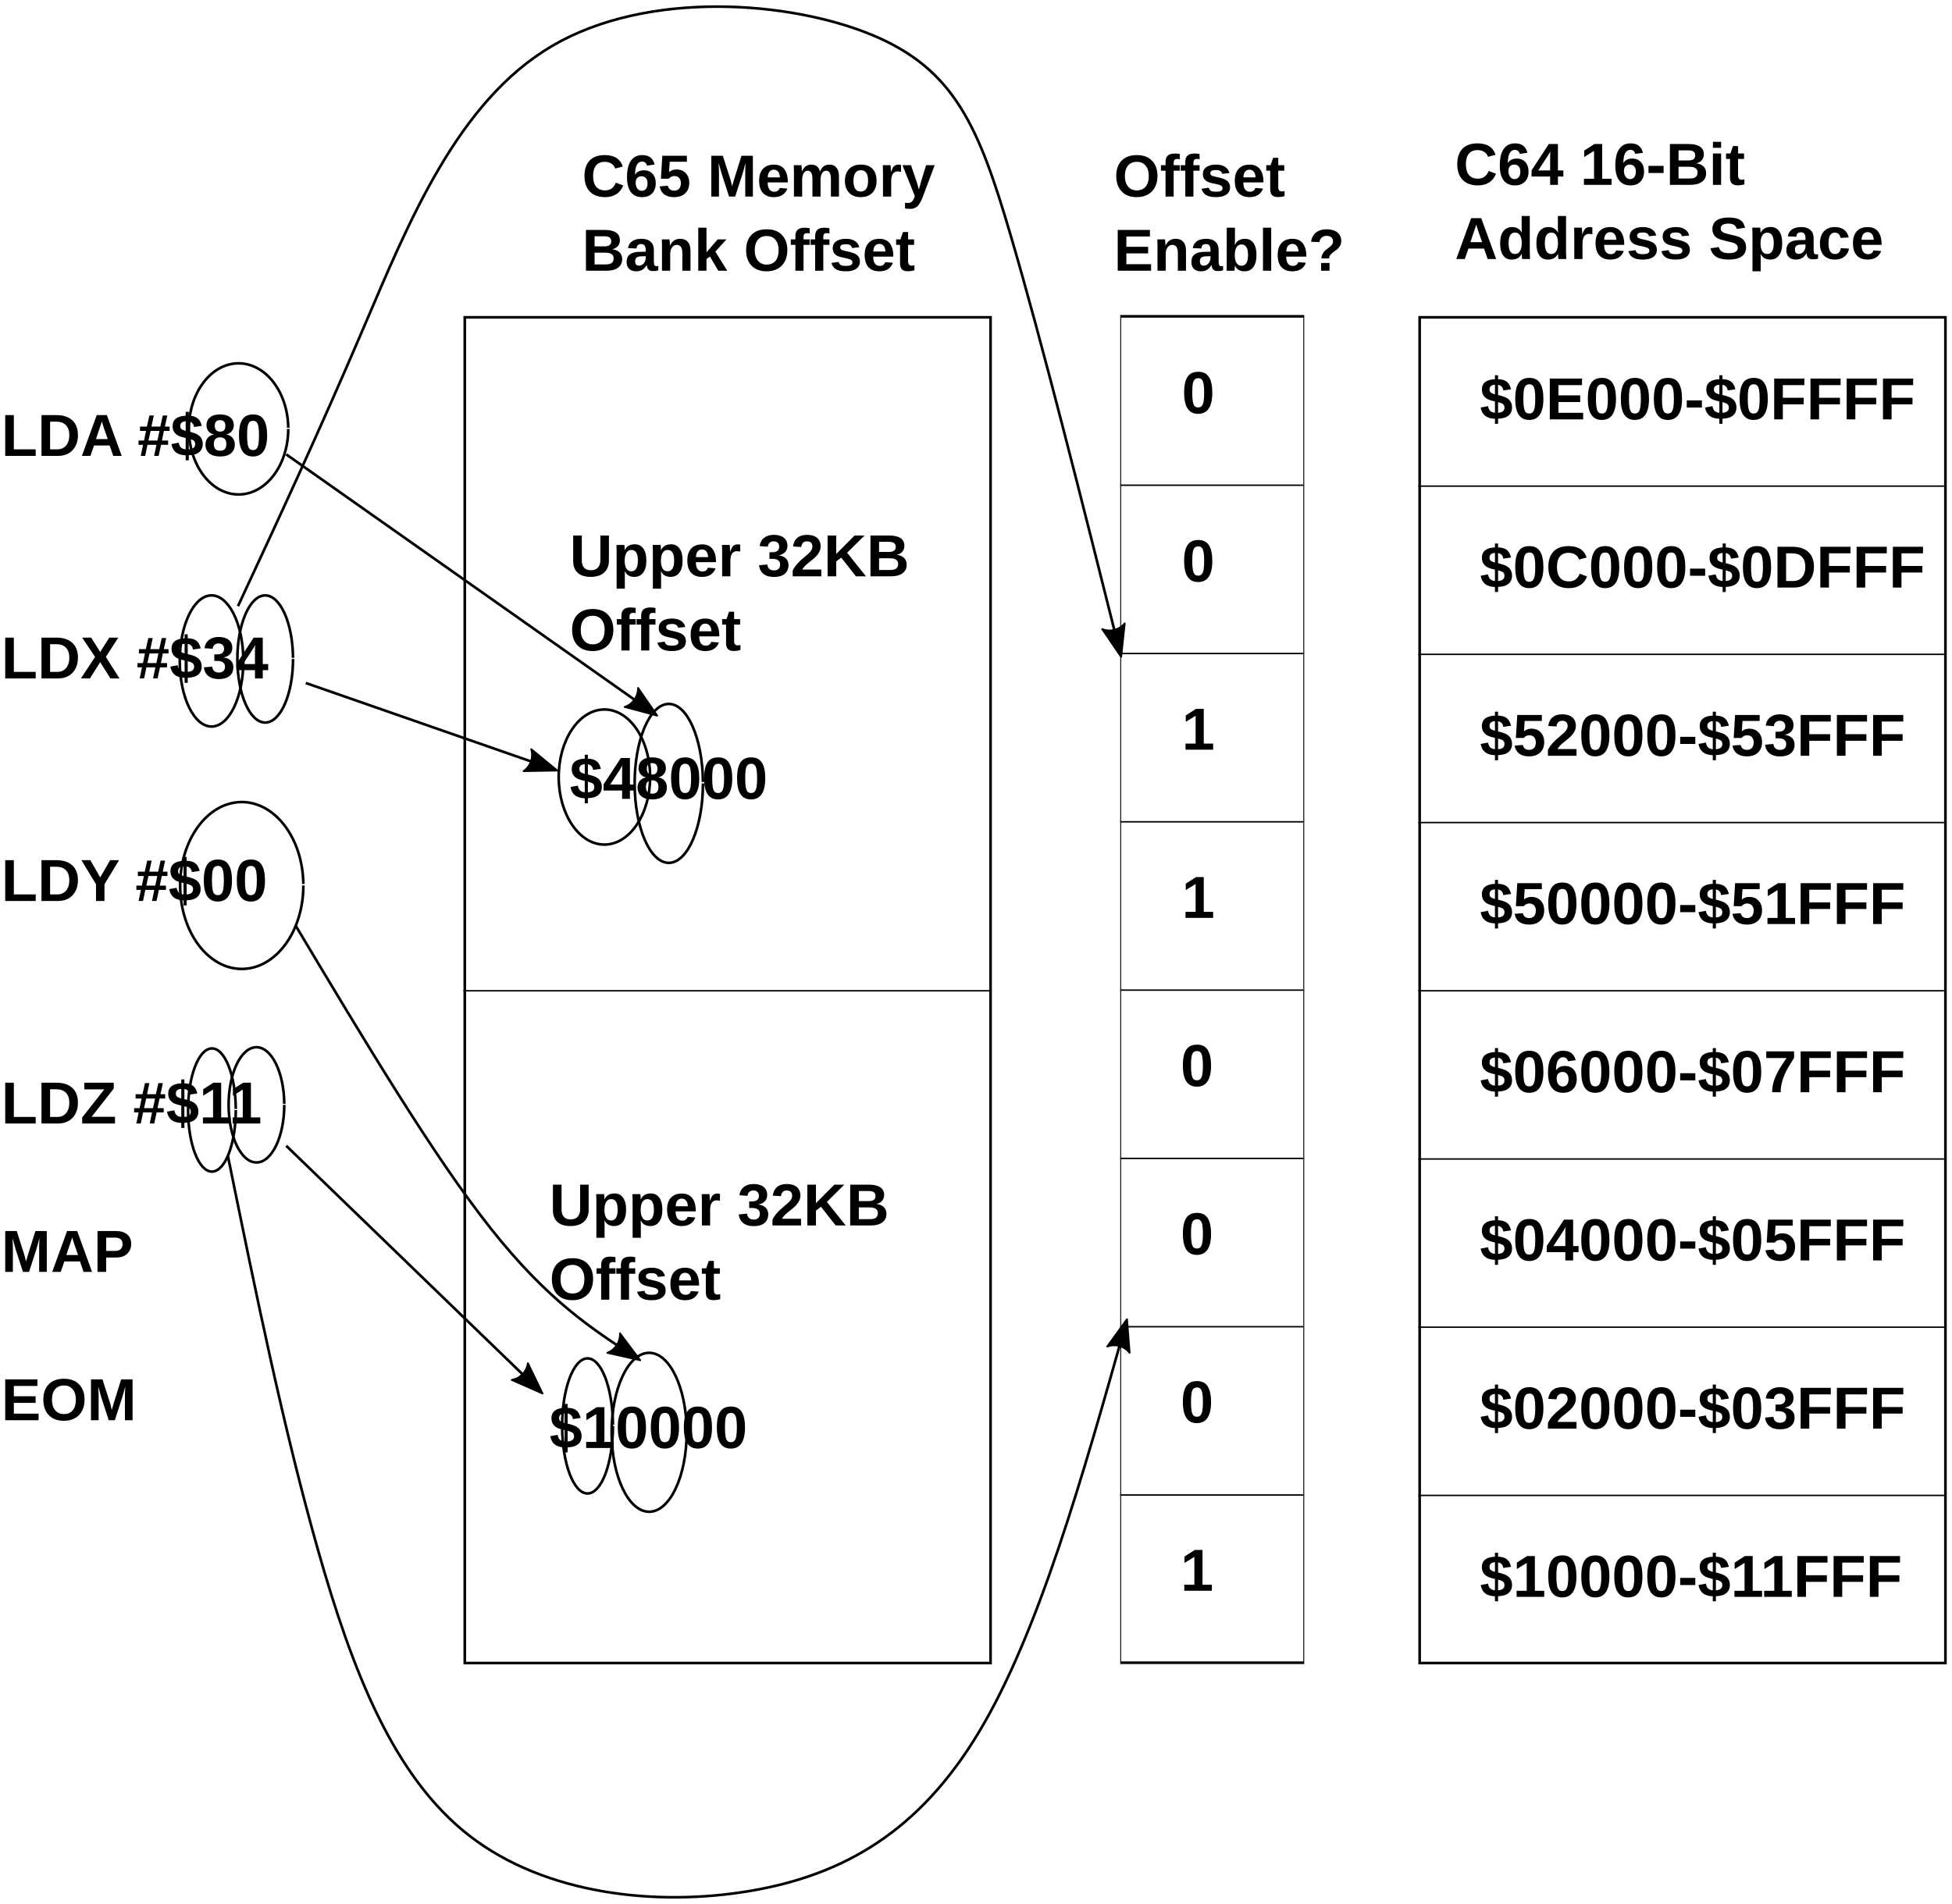
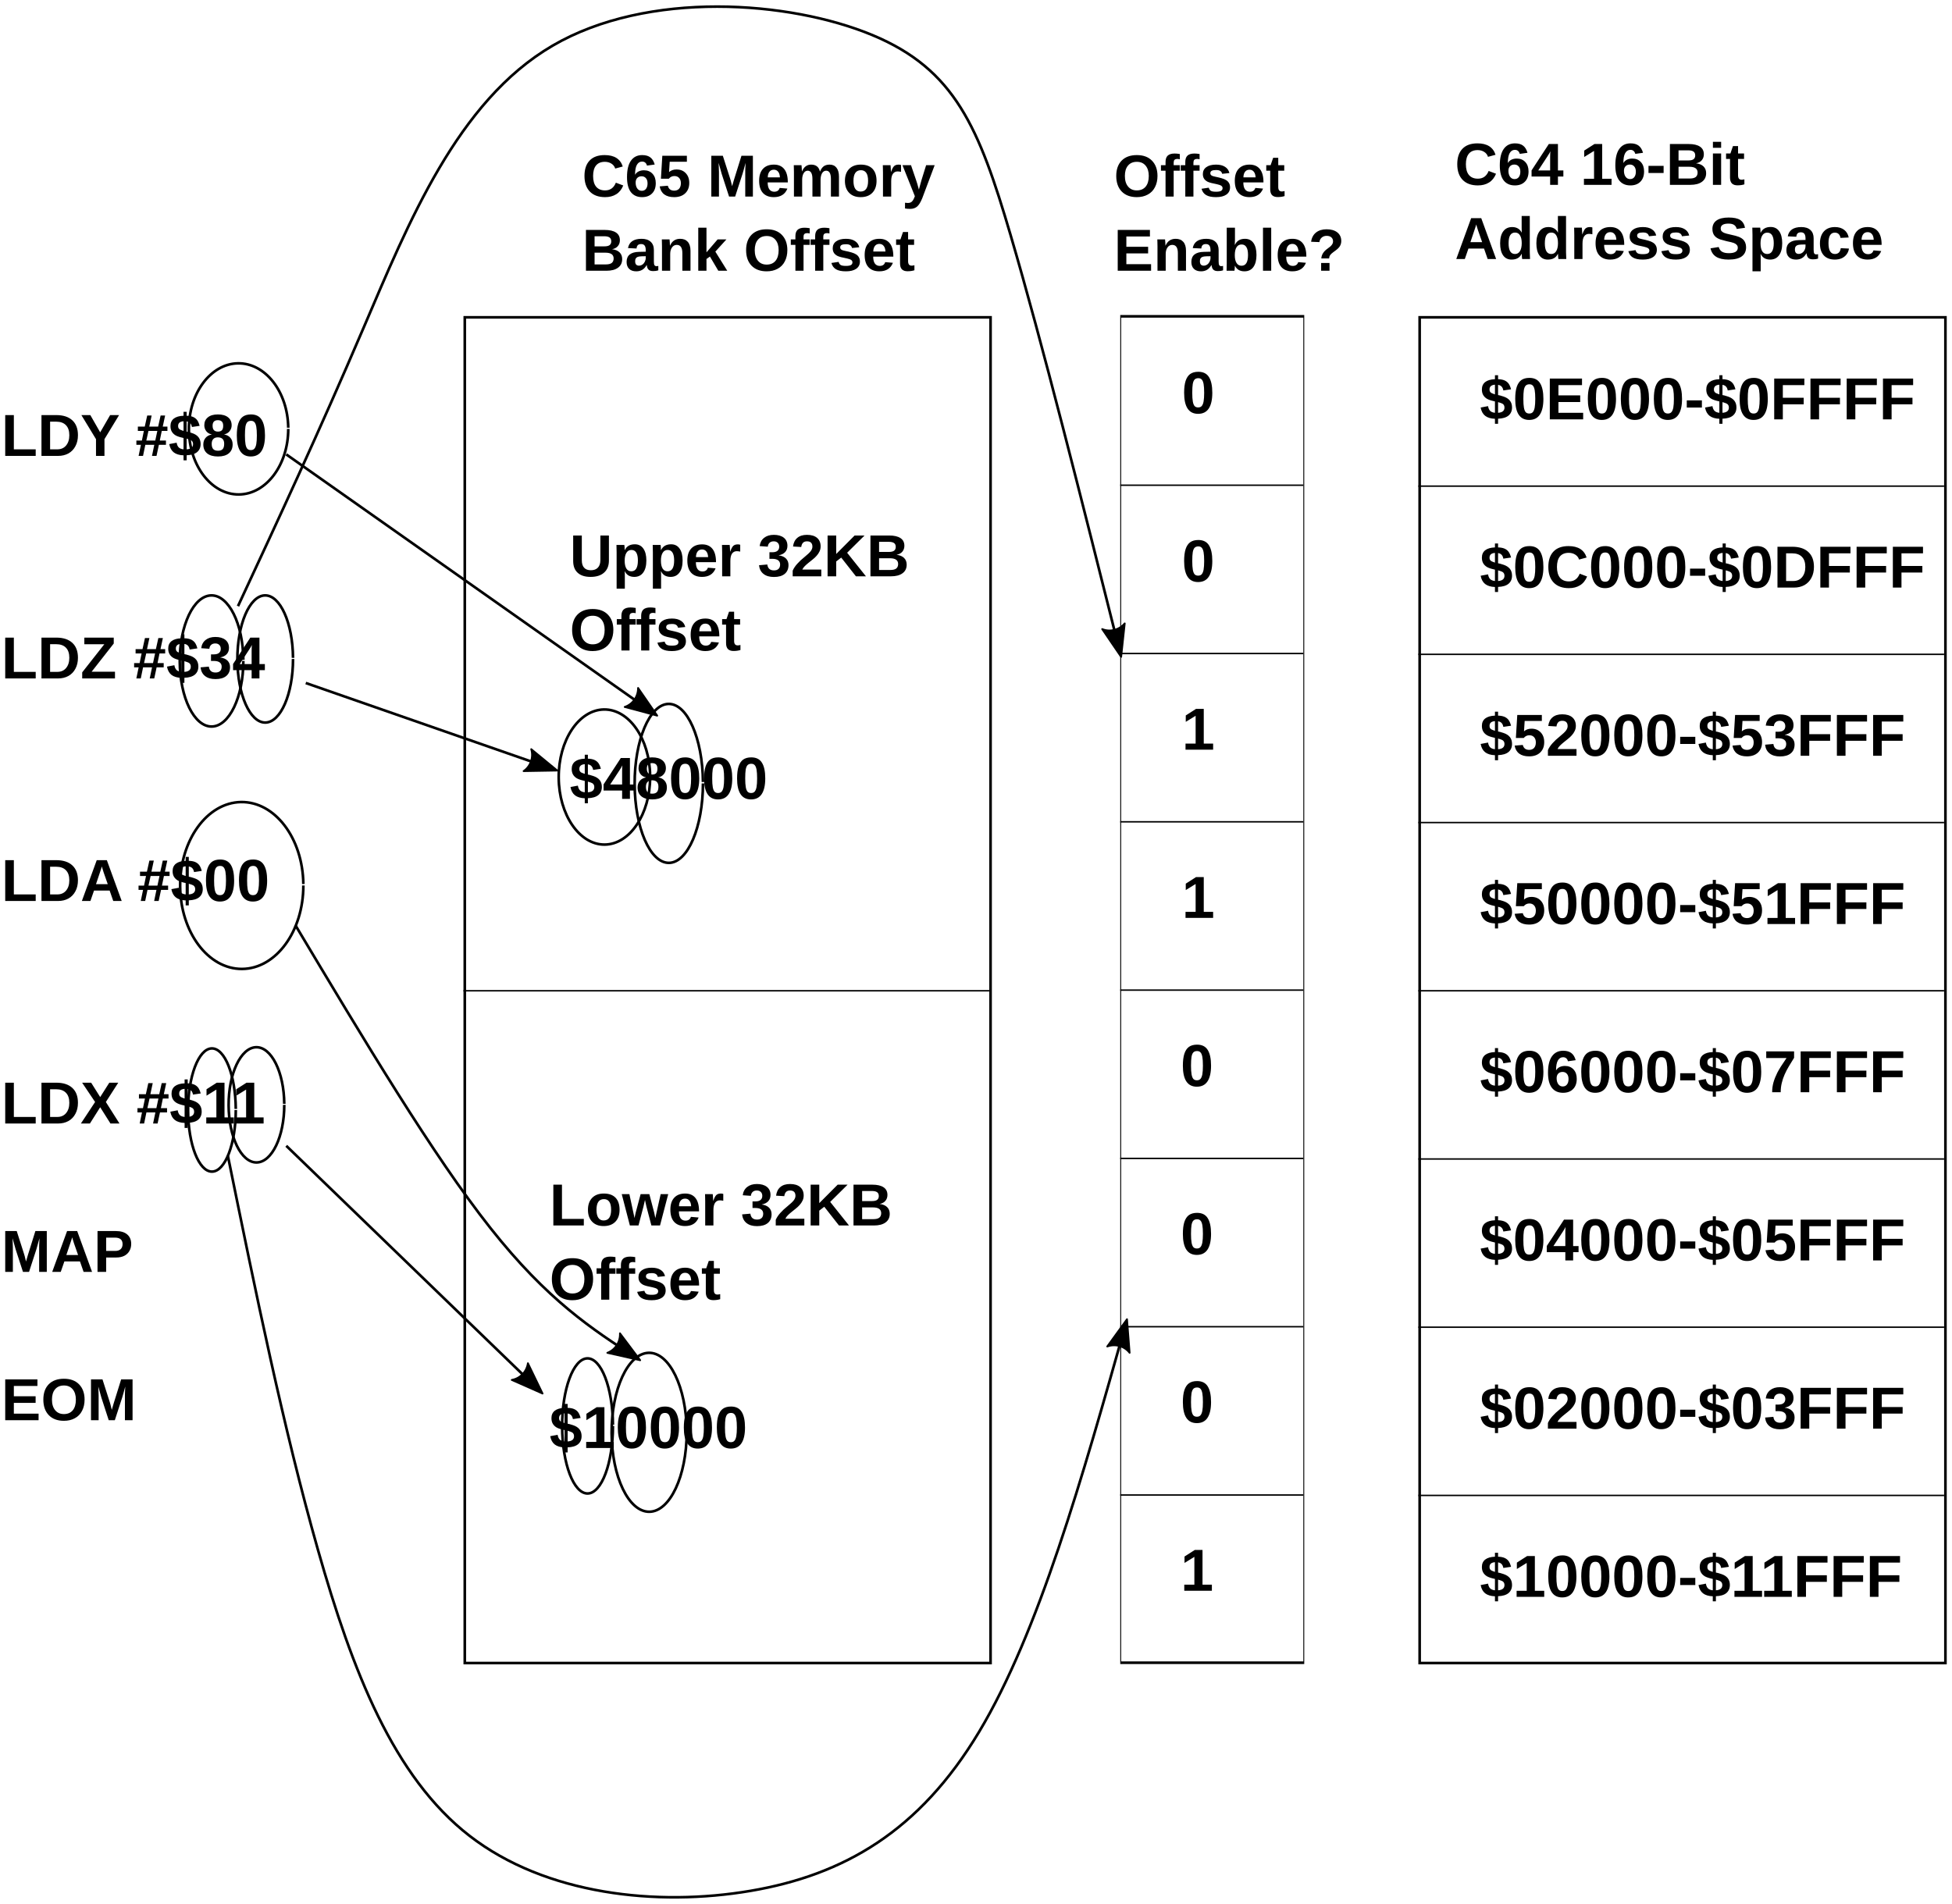
<svg xmlns="http://www.w3.org/2000/svg" width="371.262mm" height="362.178mm" viewBox="0 0 371.262 362.178" version="1.1" id="svg7104">
  <defs id="defs7098">
    <marker orient="auto" refY="0" refX="0" id="marker10898" style="overflow:visible">
      <path id="path10896" style="fill:#000000;fill-opacity:1;fill-rule:evenodd;stroke:#000000;stroke-width:0.625;stroke-linejoin:round;stroke-opacity:1" d="M 8.719,4.034 -2.207,0.016 8.719,-4.002 c -1.745,2.372 -1.735,5.617 -6e-7,8.035 z" transform="matrix(-1.1,0,0,-1.1,-1.1,0)" />
    </marker>
    <marker style="overflow:visible" id="marker10788" refX="0" refY="0" orient="auto">
      <path transform="matrix(-1.1,0,0,-1.1,-1.1,0)" d="M 8.719,4.034 -2.207,0.016 8.719,-4.002 c -1.745,2.372 -1.735,5.617 -6e-7,8.035 z" style="fill:#000000;fill-opacity:1;fill-rule:evenodd;stroke:#000000;stroke-width:0.625;stroke-linejoin:round;stroke-opacity:1" id="path10786" />
    </marker>
    <marker orient="auto" refY="0" refX="0" id="marker10660" style="overflow:visible">
      <path id="path10658" style="fill:#000000;fill-opacity:1;fill-rule:evenodd;stroke:#000000;stroke-width:0.625;stroke-linejoin:round;stroke-opacity:1" d="M 8.719,4.034 -2.207,0.016 8.719,-4.002 c -1.745,2.372 -1.735,5.617 -6e-7,8.035 z" transform="matrix(-1.1,0,0,-1.1,-1.1,0)" />
    </marker>
    <marker style="overflow:visible" id="marker10562" refX="0" refY="0" orient="auto">
      <path transform="matrix(-1.1,0,0,-1.1,-1.1,0)" d="M 8.719,4.034 -2.207,0.016 8.719,-4.002 c -1.745,2.372 -1.735,5.617 -6e-7,8.035 z" style="fill:#000000;fill-opacity:1;fill-rule:evenodd;stroke:#000000;stroke-width:0.625;stroke-linejoin:round;stroke-opacity:1" id="path10560" />
    </marker>
    <marker orient="auto" refY="0" refX="0" id="marker10498" style="overflow:visible">
      <path id="path10496" style="fill:#000000;fill-opacity:1;fill-rule:evenodd;stroke:#000000;stroke-width:0.625;stroke-linejoin:round;stroke-opacity:1" d="M 8.719,4.034 -2.207,0.016 8.719,-4.002 c -1.745,2.372 -1.735,5.617 -6e-7,8.035 z" transform="matrix(-1.1,0,0,-1.1,-1.1,0)" />
    </marker>
    <marker style="overflow:visible" id="marker10404" refX="0" refY="0" orient="auto">
      <path transform="matrix(-1.1,0,0,-1.1,-1.1,0)" d="M 8.719,4.034 -2.207,0.016 8.719,-4.002 c -1.745,2.372 -1.735,5.617 -6e-7,8.035 z" style="fill:#000000;fill-opacity:1;fill-rule:evenodd;stroke:#000000;stroke-width:0.625;stroke-linejoin:round;stroke-opacity:1" id="path10402" />
    </marker>
    <marker orient="auto" refY="0" refX="0" id="Arrow1Lend" style="overflow:visible">
      <path id="path8075" d="M 0,0 5,-5 -12.5,0 5,5 Z" style="fill:#000000;fill-opacity:1;fill-rule:evenodd;stroke:#000000;stroke-width:1pt;stroke-opacity:1" transform="matrix(-0.8,0,0,-0.8,-10,0)" />
    </marker>
  </defs>
  <g id="layer1" transform="translate(-11.8504,19.61552)">
    <text xml:space="preserve" style="font-style:normal;font-variant:normal;font-weight:bold;font-stretch:normal;font-size:11.289px;line-height:125%;font-family:'Liberation Sans';-inkscape-font-specification:'Liberation Sans Bold';letter-spacing:0px;word-spacing:0px;fill:#000000;fill-opacity:1;stroke:none;stroke-width:0.265px;stroke-linecap:butt;stroke-linejoin:miter;stroke-opacity:1" x="12.095" y="67.115" id="text7108">
-       <tspan id="tspan7106" x="12.095" y="67.115" style="stroke-width:0.265px">LDA #$80</tspan>
+       <tspan id="tspan7106" x="12.095" y="67.115" style="stroke-width:0.265px">LDY #$80</tspan>
      <tspan x="12.095" y="81.226" style="stroke-width:0.265px" id="tspan7110" />
      <tspan x="12.095" y="95.337" style="stroke-width:0.265px" id="tspan8044" />
-       <tspan x="12.095" y="109.448" style="stroke-width:0.265px" id="tspan8062">LDX #$34</tspan>
+       <tspan x="12.095" y="109.448" style="stroke-width:0.265px" id="tspan8062">LDZ #$34</tspan>
      <tspan x="12.095" y="123.559" style="stroke-width:0.265px" id="tspan7112" />
      <tspan x="12.095" y="137.67" style="stroke-width:0.265px" id="tspan8046" />
-       <tspan x="12.095" y="151.782" style="stroke-width:0.265px" id="tspan8060">LDY #$00</tspan>
+       <tspan x="12.095" y="151.782" style="stroke-width:0.265px" id="tspan8060">LDA #$00</tspan>
      <tspan x="12.095" y="165.893" style="stroke-width:0.265px" id="tspan7114" />
      <tspan x="12.095" y="180.004" style="stroke-width:0.265px" id="tspan8048" />
-       <tspan x="12.095" y="194.115" style="stroke-width:0.265px" id="tspan8058">LDZ #$11</tspan>
+       <tspan x="12.095" y="194.115" style="stroke-width:0.265px" id="tspan8058">LDX #$11</tspan>
      <tspan x="12.095" y="208.226" style="stroke-width:0.265px" id="tspan7116" />
      <tspan x="12.095" y="222.337" style="stroke-width:0.265px" id="tspan8054">MAP</tspan>
      <tspan x="12.095" y="236.448" style="stroke-width:0.265px" id="tspan7118" />
      <tspan x="12.095" y="250.559" style="stroke-width:0.265px" id="tspan8056">EOM</tspan>
    </text>
    <rect style="opacity:1;fill:none;fill-opacity:1;fill-rule:evenodd;stroke:#000000;stroke-width:0.5;stroke-linejoin:miter;stroke-miterlimit:4;stroke-dasharray:none;stroke-dashoffset:0;stroke-opacity:1;paint-order:normal" id="rect7120" width="100" height="256" x="100.25" y="40.75" />
    <path style="fill:none;fill-rule:evenodd;stroke:#000000;stroke-width:0.277px;stroke-linecap:butt;stroke-linejoin:miter;stroke-opacity:1" d="m 100,168.862 h 100" id="path7665-8" />
    <text xml:space="preserve" style="font-style:normal;font-variant:normal;font-weight:bold;font-stretch:normal;font-size:11.289px;line-height:125%;font-family:'Liberation Sans';-inkscape-font-specification:'Liberation Sans Bold';letter-spacing:0px;word-spacing:0px;fill:#000000;fill-opacity:1;stroke:none;stroke-width:0.265px;stroke-linecap:butt;stroke-linejoin:miter;stroke-opacity:1" x="288.547" y="15.546" id="text7714">
      <tspan id="tspan7712" x="288.547" y="15.546" style="stroke-width:0.265px">C64 16-Bit</tspan>
      <tspan x="288.547" y="29.657" style="stroke-width:0.265px" id="tspan7716">Address Space</tspan>
    </text>
    <g id="g7772" transform="translate(47.625,-0.1916428)">
      <rect y="40.942" x="234.238" height="256" width="100" id="rect7120-7" style="opacity:1;fill:none;fill-opacity:1;fill-rule:evenodd;stroke:#000000;stroke-width:0.5;stroke-linejoin:miter;stroke-miterlimit:4;stroke-dasharray:none;stroke-dashoffset:0;stroke-opacity:1;paint-order:normal" />
      <path id="path7665-6" d="m 233.988,73.053 h 100" style="fill:none;fill-rule:evenodd;stroke:#000000;stroke-width:0.277px;stroke-linecap:butt;stroke-linejoin:miter;stroke-opacity:1" />
      <path id="path7665-2-0" d="m 233.988,265.053 h 100" style="fill:none;fill-rule:evenodd;stroke:#000000;stroke-width:0.277px;stroke-linecap:butt;stroke-linejoin:miter;stroke-opacity:1" />
      <path id="path7665-7-1" d="m 233.988,233.053 h 100" style="fill:none;fill-rule:evenodd;stroke:#000000;stroke-width:0.277px;stroke-linecap:butt;stroke-linejoin:miter;stroke-opacity:1" />
      <path id="path7665-79-0" d="m 233.988,201.053 h 100" style="fill:none;fill-rule:evenodd;stroke:#000000;stroke-width:0.277px;stroke-linecap:butt;stroke-linejoin:miter;stroke-opacity:1" />
      <path id="path7665-8-2" d="m 233.988,169.053 h 100" style="fill:none;fill-rule:evenodd;stroke:#000000;stroke-width:0.277px;stroke-linecap:butt;stroke-linejoin:miter;stroke-opacity:1" />
      <path id="path7665-1-5" d="m 233.988,137.053 h 100" style="fill:none;fill-rule:evenodd;stroke:#000000;stroke-width:0.277px;stroke-linecap:butt;stroke-linejoin:miter;stroke-opacity:1" />
      <path id="path7665-0-1" d="m 233.988,105.053 h 100" style="fill:none;fill-rule:evenodd;stroke:#000000;stroke-width:0.277px;stroke-linecap:butt;stroke-linejoin:miter;stroke-opacity:1" />
    </g>
    <text xml:space="preserve" style="font-style:normal;font-variant:normal;font-weight:bold;font-stretch:normal;font-size:11.289px;line-height:125%;font-family:'Liberation Sans';-inkscape-font-specification:'Liberation Sans Bold';letter-spacing:0px;word-spacing:0px;fill:#000000;fill-opacity:1;stroke:none;stroke-width:0.265px;stroke-linecap:butt;stroke-linejoin:miter;stroke-opacity:1" x="120.196" y="90.02" id="text7784">
      <tspan id="tspan7782" x="120.196" y="90.02" style="stroke-width:0.265px">Upper 32KB</tspan>
      <tspan x="120.196" y="104.131" style="stroke-width:0.265px" id="tspan7786">Offset</tspan>
      <tspan x="120.196" y="118.242" style="stroke-width:0.265px" id="tspan7790" />
      <tspan x="120.196" y="132.354" style="stroke-width:0.265px" id="tspan7792">$48000</tspan>
    </text>
    <text xml:space="preserve" style="font-style:normal;font-variant:normal;font-weight:bold;font-stretch:normal;font-size:11.289px;line-height:125%;font-family:'Liberation Sans';-inkscape-font-specification:'Liberation Sans Bold';letter-spacing:0px;word-spacing:0px;fill:#000000;fill-opacity:1;stroke:none;stroke-width:0.265px;stroke-linecap:butt;stroke-linejoin:miter;stroke-opacity:1" x="116.344" y="213.512" id="text7784-9">
-       <tspan id="tspan7782-7" x="116.344" y="213.512" style="stroke-width:0.265px">Upper 32KB</tspan>
+       <tspan id="tspan7782-7" x="116.344" y="213.512" style="stroke-width:0.265px">Lower 32KB</tspan>
      <tspan x="116.344" y="227.623" style="stroke-width:0.265px" id="tspan7786-1">Offset</tspan>
      <tspan x="116.344" y="241.734" style="stroke-width:0.265px" id="tspan7790-3" />
      <tspan x="116.344" y="255.845" style="stroke-width:0.265px" id="tspan7792-1">$10000</tspan>
    </text>
    <g id="g7772-2" transform="matrix(0.3481988,0,0,1.0005,143.4426,-0.4016661)">
      <rect y="40.942" x="234.238" height="256" width="100" id="rect7120-7-0" style="opacity:1;fill:none;fill-opacity:1;fill-rule:evenodd;stroke:#000000;stroke-width:0.5;stroke-linejoin:miter;stroke-miterlimit:4;stroke-dasharray:none;stroke-dashoffset:0;stroke-opacity:1;paint-order:normal" />
      <path id="path7665-6-6" d="m 233.988,73.053 h 100" style="fill:none;fill-rule:evenodd;stroke:#000000;stroke-width:0.277px;stroke-linecap:butt;stroke-linejoin:miter;stroke-opacity:1" />
      <path id="path7665-2-0-8" d="m 233.988,265.053 h 100" style="fill:none;fill-rule:evenodd;stroke:#000000;stroke-width:0.277px;stroke-linecap:butt;stroke-linejoin:miter;stroke-opacity:1" />
      <path id="path7665-7-1-7" d="m 233.988,233.053 h 100" style="fill:none;fill-rule:evenodd;stroke:#000000;stroke-width:0.277px;stroke-linecap:butt;stroke-linejoin:miter;stroke-opacity:1" />
      <path id="path7665-79-0-4" d="m 233.988,201.053 h 100" style="fill:none;fill-rule:evenodd;stroke:#000000;stroke-width:0.277px;stroke-linecap:butt;stroke-linejoin:miter;stroke-opacity:1" />
      <path id="path7665-8-2-9" d="m 233.988,169.053 h 100" style="fill:none;fill-rule:evenodd;stroke:#000000;stroke-width:0.277px;stroke-linecap:butt;stroke-linejoin:miter;stroke-opacity:1" />
      <path id="path7665-1-5-2" d="m 233.988,137.053 h 100" style="fill:none;fill-rule:evenodd;stroke:#000000;stroke-width:0.277px;stroke-linecap:butt;stroke-linejoin:miter;stroke-opacity:1" />
      <path id="path7665-0-1-4" d="m 233.988,105.053 h 100" style="fill:none;fill-rule:evenodd;stroke:#000000;stroke-width:0.277px;stroke-linecap:butt;stroke-linejoin:miter;stroke-opacity:1" />
    </g>
    <text xml:space="preserve" style="font-style:normal;font-variant:normal;font-weight:bold;font-stretch:normal;font-size:11.289px;line-height:125%;font-family:'Liberation Sans';-inkscape-font-specification:'Liberation Sans Bold';letter-spacing:0px;word-spacing:0px;fill:#000000;fill-opacity:1;stroke:none;stroke-width:0.265px;stroke-linecap:butt;stroke-linejoin:miter;stroke-opacity:1" x="223.686" y="17.779" id="text7864">
      <tspan x="223.686" y="17.779" style="stroke-width:0.265px" id="tspan7866">Offset</tspan>
      <tspan x="223.686" y="31.89" style="stroke-width:0.265px" id="tspan7917">Enable?</tspan>
    </text>
    <text xml:space="preserve" style="font-style:normal;font-variant:normal;font-weight:bold;font-stretch:normal;font-size:11.289px;line-height:125%;font-family:'Liberation Sans';-inkscape-font-specification:'Liberation Sans Bold';letter-spacing:0px;word-spacing:0px;fill:#000000;fill-opacity:1;stroke:none;stroke-width:0.265px;stroke-linecap:butt;stroke-linejoin:miter;stroke-opacity:1" x="122.548" y="17.779" id="text7864-4">
      <tspan x="122.548" y="17.779" style="stroke-width:0.265px" id="tspan7866-9">C65 Memory</tspan>
      <tspan x="122.548" y="31.89" style="stroke-width:0.265px" id="tspan7913">Bank Offset</tspan>
    </text>
    <text xml:space="preserve" style="font-style:normal;font-variant:normal;font-weight:bold;font-stretch:normal;font-size:11.289px;line-height:125%;font-family:'Liberation Sans';-inkscape-font-specification:'Liberation Sans Bold';letter-spacing:0px;word-spacing:0px;fill:#000000;fill-opacity:1;stroke:none;stroke-width:0.265px;stroke-linecap:butt;stroke-linejoin:miter;stroke-opacity:1" x="236.613" y="59" id="text7921">
      <tspan id="tspan7919" x="236.613" y="59" style="stroke-width:0.265px">0</tspan>
    </text>
    <text xml:space="preserve" style="font-style:normal;font-variant:normal;font-weight:bold;font-stretch:normal;font-size:11.289px;line-height:125%;font-family:'Liberation Sans';-inkscape-font-specification:'Liberation Sans Bold';letter-spacing:0px;word-spacing:0px;fill:#000000;fill-opacity:1;stroke:none;stroke-width:0.265px;stroke-linecap:butt;stroke-linejoin:miter;stroke-opacity:1" x="236.613" y="91" id="text7925">
      <tspan id="tspan7923" x="236.613" y="91" style="stroke-width:0.265px">0</tspan>
    </text>
    <text xml:space="preserve" style="font-style:normal;font-variant:normal;font-weight:bold;font-stretch:normal;font-size:11.289px;line-height:125%;font-family:'Liberation Sans';-inkscape-font-specification:'Liberation Sans Bold';letter-spacing:0px;word-spacing:0px;fill:#000000;fill-opacity:1;stroke:none;stroke-width:0.265px;stroke-linecap:butt;stroke-linejoin:miter;stroke-opacity:1" x="236.613" y="123" id="text7929">
      <tspan id="tspan7927" x="236.613" y="123" style="stroke-width:0.265px">1</tspan>
    </text>
    <text xml:space="preserve" style="font-style:normal;font-variant:normal;font-weight:bold;font-stretch:normal;font-size:11.289px;line-height:125%;font-family:'Liberation Sans';-inkscape-font-specification:'Liberation Sans Bold';letter-spacing:0px;word-spacing:0px;fill:#000000;fill-opacity:1;stroke:none;stroke-width:0.265px;stroke-linecap:butt;stroke-linejoin:miter;stroke-opacity:1" x="236.613" y="155" id="text7933">
      <tspan id="tspan7931" x="236.613" y="155" style="stroke-width:0.265px">1</tspan>
    </text>
    <text xml:space="preserve" style="font-style:normal;font-variant:normal;font-weight:bold;font-stretch:normal;font-size:11.289px;line-height:125%;font-family:'Liberation Sans';-inkscape-font-specification:'Liberation Sans Bold';letter-spacing:0px;word-spacing:0px;fill:#000000;fill-opacity:1;stroke:none;stroke-width:0.265px;stroke-linecap:butt;stroke-linejoin:miter;stroke-opacity:1" x="236.376" y="187" id="text7937">
      <tspan id="tspan7935" x="236.376" y="187" style="stroke-width:0.265px">0</tspan>
    </text>
    <text xml:space="preserve" style="font-style:normal;font-variant:normal;font-weight:bold;font-stretch:normal;font-size:11.289px;line-height:125%;font-family:'Liberation Sans';-inkscape-font-specification:'Liberation Sans Bold';letter-spacing:0px;word-spacing:0px;fill:#000000;fill-opacity:1;stroke:none;stroke-width:0.265px;stroke-linecap:butt;stroke-linejoin:miter;stroke-opacity:1" x="236.376" y="219" id="text7941">
      <tspan id="tspan7939" x="236.376" y="219" style="stroke-width:0.265px">0</tspan>
    </text>
    <text xml:space="preserve" style="font-style:normal;font-variant:normal;font-weight:bold;font-stretch:normal;font-size:11.289px;line-height:125%;font-family:'Liberation Sans';-inkscape-font-specification:'Liberation Sans Bold';letter-spacing:0px;word-spacing:0px;fill:#000000;fill-opacity:1;stroke:none;stroke-width:0.265px;stroke-linecap:butt;stroke-linejoin:miter;stroke-opacity:1" x="236.376" y="251" id="text7945">
      <tspan id="tspan7943" x="236.376" y="251" style="stroke-width:0.265px">0</tspan>
    </text>
    <text xml:space="preserve" style="font-style:normal;font-variant:normal;font-weight:bold;font-stretch:normal;font-size:11.289px;line-height:125%;font-family:'Liberation Sans';-inkscape-font-specification:'Liberation Sans Bold';letter-spacing:0px;word-spacing:0px;fill:#000000;fill-opacity:1;stroke:none;stroke-width:0.265px;stroke-linecap:butt;stroke-linejoin:miter;stroke-opacity:1" x="236.376" y="283" id="text7949">
      <tspan id="tspan7947" x="236.376" y="283" style="stroke-width:0.265px">1</tspan>
    </text>
    <text xml:space="preserve" style="font-style:normal;font-variant:normal;font-weight:bold;font-stretch:normal;font-size:11.289px;line-height:125%;font-family:'Liberation Sans';-inkscape-font-specification:'Liberation Sans Bold';letter-spacing:0px;word-spacing:0px;fill:#000000;fill-opacity:1;stroke:none;stroke-width:0.265px;stroke-linecap:butt;stroke-linejoin:miter;stroke-opacity:1" x="244.035" y="61.899" id="text7953">
      <tspan id="tspan7951" x="244.035" y="72.067" style="stroke-width:0.265px" />
    </text>
    <text xml:space="preserve" style="font-style:normal;font-variant:normal;font-weight:bold;font-stretch:normal;font-size:11.289px;line-height:125%;font-family:'Liberation Sans';-inkscape-font-specification:'Liberation Sans Bold';letter-spacing:0px;word-spacing:0px;fill:#000000;fill-opacity:1;stroke:none;stroke-width:0.265px;stroke-linecap:butt;stroke-linejoin:miter;stroke-opacity:1" x="244.106" y="95.161" id="text7957">
      <tspan id="tspan7955" x="244.106" y="105.329" style="stroke-width:0.265px" />
    </text>
    <text xml:space="preserve" style="font-style:normal;font-variant:normal;font-weight:bold;font-stretch:normal;font-size:11.289px;line-height:125%;font-family:'Liberation Sans';-inkscape-font-specification:'Liberation Sans Bold';letter-spacing:0px;word-spacing:0px;fill:#000000;fill-opacity:1;stroke:none;stroke-width:0.265px;stroke-linecap:butt;stroke-linejoin:miter;stroke-opacity:1" x="244.173" y="127.667" id="text7961">
      <tspan id="tspan7959" x="244.173" y="137.835" style="stroke-width:0.265px" />
    </text>
    <text xml:space="preserve" style="font-style:normal;font-variant:normal;font-weight:bold;font-stretch:normal;font-size:11.289px;line-height:125%;font-family:'Liberation Sans';-inkscape-font-specification:'Liberation Sans Bold';letter-spacing:0px;word-spacing:0px;fill:#000000;fill-opacity:1;stroke:none;stroke-width:0.265px;stroke-linecap:butt;stroke-linejoin:miter;stroke-opacity:1" x="244.349" y="160.173" id="text7965">
      <tspan id="tspan7963" x="244.349" y="170.341" style="stroke-width:0.265px" />
    </text>
    <text xml:space="preserve" style="font-style:normal;font-variant:normal;font-weight:bold;font-stretch:normal;font-size:11.289px;line-height:125%;font-family:'Liberation Sans';-inkscape-font-specification:'Liberation Sans Bold';letter-spacing:0px;word-spacing:0px;fill:#000000;fill-opacity:1;stroke:none;stroke-width:0.265px;stroke-linecap:butt;stroke-linejoin:miter;stroke-opacity:1" x="244.035" y="188.899" id="text7969">
      <tspan id="tspan7967" x="244.035" y="199.067" style="stroke-width:0.265px" />
    </text>
    <text xml:space="preserve" style="font-style:normal;font-variant:normal;font-weight:bold;font-stretch:normal;font-size:11.289px;line-height:125%;font-family:'Liberation Sans';-inkscape-font-specification:'Liberation Sans Bold';letter-spacing:0px;word-spacing:0px;fill:#000000;fill-opacity:1;stroke:none;stroke-width:0.265px;stroke-linecap:butt;stroke-linejoin:miter;stroke-opacity:1" x="244.106" y="221.405" id="text7973">
      <tspan id="tspan7971" x="244.106" y="231.573" style="stroke-width:0.265px" />
    </text>
    <text xml:space="preserve" style="font-style:normal;font-variant:normal;font-weight:bold;font-stretch:normal;font-size:11.289px;line-height:125%;font-family:'Liberation Sans';-inkscape-font-specification:'Liberation Sans Bold';letter-spacing:0px;word-spacing:0px;fill:#000000;fill-opacity:1;stroke:none;stroke-width:0.265px;stroke-linecap:butt;stroke-linejoin:miter;stroke-opacity:1" x="244.173" y="253.911" id="text7977">
      <tspan id="tspan7975" x="244.173" y="264.079" style="stroke-width:0.265px" />
    </text>
    <text xml:space="preserve" style="font-style:normal;font-variant:normal;font-weight:bold;font-stretch:normal;font-size:11.289px;line-height:125%;font-family:'Liberation Sans';-inkscape-font-specification:'Liberation Sans Bold';letter-spacing:0px;word-spacing:0px;fill:#000000;fill-opacity:1;stroke:none;stroke-width:0.265px;stroke-linecap:butt;stroke-linejoin:miter;stroke-opacity:1" x="244.349" y="285.661" id="text7981">
      <tspan id="tspan7979" x="244.349" y="295.829" style="stroke-width:0.265px" />
    </text>
    <text xml:space="preserve" style="font-style:normal;font-variant:normal;font-weight:bold;font-stretch:normal;font-size:11.289px;line-height:125%;font-family:'Liberation Sans';-inkscape-font-specification:'Liberation Sans Bold';letter-spacing:0px;word-spacing:0px;fill:#000000;fill-opacity:1;stroke:none;stroke-width:0.265px;stroke-linecap:butt;stroke-linejoin:miter;stroke-opacity:1" x="293.31" y="284.162" id="text8004">
      <tspan id="tspan8002" x="293.31" y="284.162" style="stroke-width:0.265px">$10000-$11FFF</tspan>
    </text>
    <text xml:space="preserve" style="font-style:normal;font-variant:normal;font-weight:bold;font-stretch:normal;font-size:11.289px;line-height:125%;font-family:'Liberation Sans';-inkscape-font-specification:'Liberation Sans Bold';letter-spacing:0px;word-spacing:0px;fill:#000000;fill-opacity:1;stroke:none;stroke-width:0.265px;stroke-linecap:butt;stroke-linejoin:miter;stroke-opacity:1" x="293.31" y="252.162" id="text8008">
      <tspan id="tspan8006" x="293.31" y="252.162" style="stroke-width:0.265px">$02000-$03FFF</tspan>
    </text>
    <text xml:space="preserve" style="font-style:normal;font-variant:normal;font-weight:bold;font-stretch:normal;font-size:11.289px;line-height:125%;font-family:'Liberation Sans';-inkscape-font-specification:'Liberation Sans Bold';letter-spacing:0px;word-spacing:0px;fill:#000000;fill-opacity:1;stroke:none;stroke-width:0.265px;stroke-linecap:butt;stroke-linejoin:miter;stroke-opacity:1" x="281.613" y="232.862" id="text8012">
      <tspan id="tspan8010" x="281.613" y="243.03" style="stroke-width:0.265px" />
    </text>
    <text xml:space="preserve" style="font-style:normal;font-variant:normal;font-weight:bold;font-stretch:normal;font-size:11.289px;line-height:125%;font-family:'Liberation Sans';-inkscape-font-specification:'Liberation Sans Bold';letter-spacing:0px;word-spacing:0px;fill:#000000;fill-opacity:1;stroke:none;stroke-width:0.265px;stroke-linecap:butt;stroke-linejoin:miter;stroke-opacity:1" x="293.31" y="220.162" id="text8016">
      <tspan id="tspan8014" x="293.31" y="220.162" style="stroke-width:0.265px">$04000-$05FFF</tspan>
    </text>
    <text xml:space="preserve" style="font-style:normal;font-variant:normal;font-weight:bold;font-stretch:normal;font-size:11.289px;line-height:125%;font-family:'Liberation Sans';-inkscape-font-specification:'Liberation Sans Bold';letter-spacing:0px;word-spacing:0px;fill:#000000;fill-opacity:1;stroke:none;stroke-width:0.265px;stroke-linecap:butt;stroke-linejoin:miter;stroke-opacity:1" x="293.31" y="188.162" id="text8020">
      <tspan id="tspan8018" x="293.31" y="188.162" style="stroke-width:0.265px">$06000-$07FFF</tspan>
    </text>
    <text xml:space="preserve" style="font-style:normal;font-variant:normal;font-weight:bold;font-stretch:normal;font-size:11.289px;line-height:125%;font-family:'Liberation Sans';-inkscape-font-specification:'Liberation Sans Bold';letter-spacing:0px;word-spacing:0px;fill:#000000;fill-opacity:1;stroke:none;stroke-width:0.265px;stroke-linecap:butt;stroke-linejoin:miter;stroke-opacity:1" x="293.31" y="156.162" id="text8024">
      <tspan id="tspan8022" x="293.31" y="156.162" style="stroke-width:0.265px">$50000-$51FFF</tspan>
    </text>
    <text xml:space="preserve" style="font-style:normal;font-variant:normal;font-weight:bold;font-stretch:normal;font-size:11.289px;line-height:125%;font-family:'Liberation Sans';-inkscape-font-specification:'Liberation Sans Bold';letter-spacing:0px;word-spacing:0px;fill:#000000;fill-opacity:1;stroke:none;stroke-width:0.265px;stroke-linecap:butt;stroke-linejoin:miter;stroke-opacity:1" x="293.31" y="124.162" id="text8028">
      <tspan id="tspan8026" x="293.31" y="124.162" style="stroke-width:0.265px">$52000-$53FFF</tspan>
      <tspan x="293.31" y="138.273" style="stroke-width:0.265px" id="tspan8030" />
    </text>
    <text xml:space="preserve" style="font-style:normal;font-variant:normal;font-weight:bold;font-stretch:normal;font-size:11.289px;line-height:125%;font-family:'Liberation Sans';-inkscape-font-specification:'Liberation Sans Bold';letter-spacing:0px;word-spacing:0px;fill:#000000;fill-opacity:1;stroke:none;stroke-width:0.265px;stroke-linecap:butt;stroke-linejoin:miter;stroke-opacity:1" x="297.089" y="91.381" id="text8034">
      <tspan id="tspan8032" x="297.089" y="101.549" style="stroke-width:0.265px" />
    </text>
    <text xml:space="preserve" style="font-style:normal;font-variant:normal;font-weight:bold;font-stretch:normal;font-size:11.289px;line-height:125%;font-family:'Liberation Sans';-inkscape-font-specification:'Liberation Sans Bold';letter-spacing:0px;word-spacing:0px;fill:#000000;fill-opacity:1;stroke:none;stroke-width:0.265px;stroke-linecap:butt;stroke-linejoin:miter;stroke-opacity:1" x="293.31" y="92.162" id="text8038">
      <tspan id="tspan8036" x="293.31" y="92.162" style="stroke-width:0.265px">$0C000-$0DFFF</tspan>
    </text>
    <text xml:space="preserve" style="font-style:normal;font-variant:normal;font-weight:bold;font-stretch:normal;font-size:11.289px;line-height:125%;font-family:'Liberation Sans';-inkscape-font-specification:'Liberation Sans Bold';letter-spacing:0px;word-spacing:0px;fill:#000000;fill-opacity:1;stroke:none;stroke-width:0.265px;stroke-linecap:butt;stroke-linejoin:miter;stroke-opacity:1" x="293.31" y="60.162" id="text8042">
      <tspan id="tspan8040" x="293.31" y="60.162" style="stroke-width:0.265px">$0E000-$0FFFF</tspan>
    </text>
    <path style="opacity:1;fill:none;fill-opacity:1;fill-rule:evenodd;stroke:#000000;stroke-width:0.5;stroke-linejoin:miter;stroke-miterlimit:4;stroke-dasharray:none;stroke-dashoffset:0;stroke-opacity:1;paint-order:normal" id="path8064" d="m 58.133,106.122 a 6.048,12.473 0 0 1 -6.021,12.473 6.048,12.473 0 0 1 -6.074,-12.364 6.048,12.473 0 0 1 5.968,-12.581 6.048,12.473 0 0 1 6.126,12.255" />
    <path style="fill:none;fill-rule:evenodd;stroke:#000000;stroke-width:0.5;stroke-linecap:butt;stroke-linejoin:miter;stroke-miterlimit:4;stroke-dasharray:none;stroke-opacity:1;marker-end:url(#marker10498)" d="M 57.116,95.693 C 64.772,79.233 72.504,62.611 81.001,42.741 89.499,22.872 98.8,-0.326 116.932,-10.917 c 18.132,-10.591 45.094,-8.575 60.843,-2.024 15.749,6.551 20.285,17.639 26.273,38.002 5.988,20.364 13.429,50.003 20.869,79.642" id="path8068" />
    <path style="opacity:1;fill:none;fill-opacity:1;fill-rule:evenodd;stroke:#000000;stroke-width:0.5;stroke-linejoin:miter;stroke-miterlimit:4;stroke-dasharray:none;stroke-dashoffset:0;stroke-opacity:1;paint-order:normal" id="path10390" d="m 56.696,191.545 a 4.536,11.717 0 0 1 -4.516,11.717 4.536,11.717 0 0 1 -4.555,-11.615 4.536,11.717 0 0 1 4.476,-11.818 4.536,11.717 0 0 1 4.594,11.512" />
    <path style="fill:none;fill-rule:evenodd;stroke:#000000;stroke-width:0.5;stroke-linecap:butt;stroke-linejoin:miter;stroke-miterlimit:4;stroke-dasharray:none;stroke-opacity:1;marker-end:url(#marker10404)" d="m 55.185,200.238 c 5.292,25.954 10.583,51.909 17.135,74.965 6.552,23.057 14.363,43.215 28.852,54.429 14.489,11.213 35.656,13.481 53.421,10.457 17.765,-3.024 32.128,-11.339 43.467,-30.238 11.339,-18.899 19.655,-48.381 27.97,-77.863" id="path10392" />
    <path style="opacity:1;fill:none;fill-opacity:1;fill-rule:evenodd;stroke:#000000;stroke-width:0.5;stroke-linejoin:miter;stroke-miterlimit:4;stroke-dasharray:none;stroke-dashoffset:0;stroke-opacity:1;paint-order:normal" id="path10538" d="M 69.548,148.833 A 11.717,15.875 0 0 1 57.881,164.708 11.717,15.875 0 0 1 46.114,148.972 11.717,15.875 0 0 1 57.677,132.96 11.717,15.875 0 0 1 69.546,148.557" />
    <path style="opacity:1;fill:none;fill-opacity:1;fill-rule:evenodd;stroke:#000000;stroke-width:0.5;stroke-linejoin:miter;stroke-miterlimit:4;stroke-dasharray:none;stroke-dashoffset:0;stroke-opacity:1;paint-order:normal" id="path10540" d="m 142.455,252.852 a 7.14,15.119 0 0 1 -7.108,15.119 7.14,15.119 0 0 1 -7.17,-14.987 7.14,15.119 0 0 1 7.046,-15.249 7.14,15.119 0 0 1 7.232,14.854" />
    <path style="opacity:1;fill:none;fill-opacity:1;fill-rule:evenodd;stroke:#000000;stroke-width:0.5;stroke-linejoin:miter;stroke-miterlimit:4;stroke-dasharray:none;stroke-dashoffset:0;stroke-opacity:1;paint-order:normal" id="path10542" d="m 65.919,190.562 a 5.292,10.961 0 0 1 -5.269,10.961 5.292,10.961 0 0 1 -5.315,-10.866 5.292,10.961 0 0 1 5.222,-11.056 5.292,10.961 0 0 1 5.36,10.769" />
    <path style="opacity:1;fill:none;fill-opacity:1;fill-rule:evenodd;stroke:#000000;stroke-width:0.5;stroke-linejoin:miter;stroke-miterlimit:4;stroke-dasharray:none;stroke-dashoffset:0;stroke-opacity:1;paint-order:normal" id="path10544" d="m 128.428,251.643 a 4.83,12.851 0 0 1 -4.809,12.851 4.83,12.851 0 0 1 -4.851,-12.739 4.83,12.851 0 0 1 4.766,-12.962 4.83,12.851 0 0 1 4.892,12.626" />
    <path style="opacity:1;fill:none;fill-opacity:1;fill-rule:evenodd;stroke:#000000;stroke-width:0.5;stroke-linejoin:miter;stroke-miterlimit:4;stroke-dasharray:none;stroke-dashoffset:0;stroke-opacity:1;paint-order:normal" id="path10546" d="m 67.582,105.744 a 5.292,12.095 0 0 1 -5.269,12.095 5.292,12.095 0 0 1 -5.315,-11.99 5.292,12.095 0 0 1 5.222,-12.2 5.292,12.095 0 0 1 5.36,11.884" />
    <path style="opacity:1;fill:none;fill-opacity:1;fill-rule:evenodd;stroke:#000000;stroke-width:0.5;stroke-linejoin:miter;stroke-miterlimit:4;stroke-dasharray:none;stroke-dashoffset:0;stroke-opacity:1;paint-order:normal" id="path10548" d="m 66.675,61.974 a 9.449,12.473 0 0 1 -9.408,12.473 9.449,12.473 0 0 1 -9.49,-12.364 9.449,12.473 0 0 1 9.326,-12.581 9.449,12.473 0 0 1 9.571,12.255" />
    <path style="fill:none;fill-rule:evenodd;stroke:#000000;stroke-width:0.5;stroke-linecap:butt;stroke-linejoin:miter;stroke-miterlimit:4;stroke-dasharray:none;stroke-opacity:1;marker-end:url(#marker10562)" d="m 68.036,156.393 c 13.103,21.923 26.206,43.845 37.099,57.616 10.893,13.77 19.345,19.24 27.913,24.783" id="path10550" />
    <path style="fill:none;fill-rule:evenodd;stroke:#000000;stroke-width:0.5;stroke-linecap:butt;stroke-linejoin:miter;stroke-miterlimit:4;stroke-dasharray:none;stroke-opacity:1;marker-end:url(#marker10660)" d="m 66.295,198.354 c 15.996,15.469 32.175,31.114 48.262,46.671" id="path10648" />
    <path style="opacity:1;fill:none;fill-opacity:1;fill-rule:evenodd;stroke:#000000;stroke-width:0.5;stroke-linejoin:miter;stroke-miterlimit:4;stroke-dasharray:none;stroke-dashoffset:0;stroke-opacity:1;paint-order:normal" id="path10540-4" d="m 145.55,129.411 a 6.496,15.119 0 0 1 -6.467,15.119 6.496,15.119 0 0 1 -6.524,-14.987 6.496,15.119 0 0 1 6.411,-15.249 6.496,15.119 0 0 1 6.579,14.854" />
    <path style="opacity:1;fill:none;fill-opacity:1;fill-rule:evenodd;stroke:#000000;stroke-width:0.5;stroke-linejoin:miter;stroke-miterlimit:4;stroke-dasharray:none;stroke-dashoffset:0;stroke-opacity:1;paint-order:normal" id="path10544-5" d="m 135.501,128.201 a 8.693,12.851 0 0 1 -8.656,12.851 8.693,12.851 0 0 1 -8.731,-12.739 8.693,12.851 0 0 1 8.58,-12.962 8.693,12.851 0 0 1 8.806,12.626" />
    <path style="fill:none;fill-rule:evenodd;stroke:#000000;stroke-width:0.5;stroke-linecap:butt;stroke-linejoin:miter;stroke-miterlimit:4;stroke-dasharray:none;stroke-opacity:1;marker-end:url(#marker10788)" d="m 70.007,110.314 c 15.679,5.461 31.468,10.961 47.202,16.441" id="path10776" />
    <path style="fill:none;fill-rule:evenodd;stroke:#000000;stroke-width:0.5;stroke-linecap:butt;stroke-linejoin:miter;stroke-miterlimit:4;stroke-dasharray:none;stroke-opacity:1;marker-end:url(#marker10898)" d="M 66.295,66.825 C 89.63,83.266 112.966,99.707 136.302,116.148" id="path10886" />
  </g>
</svg>
